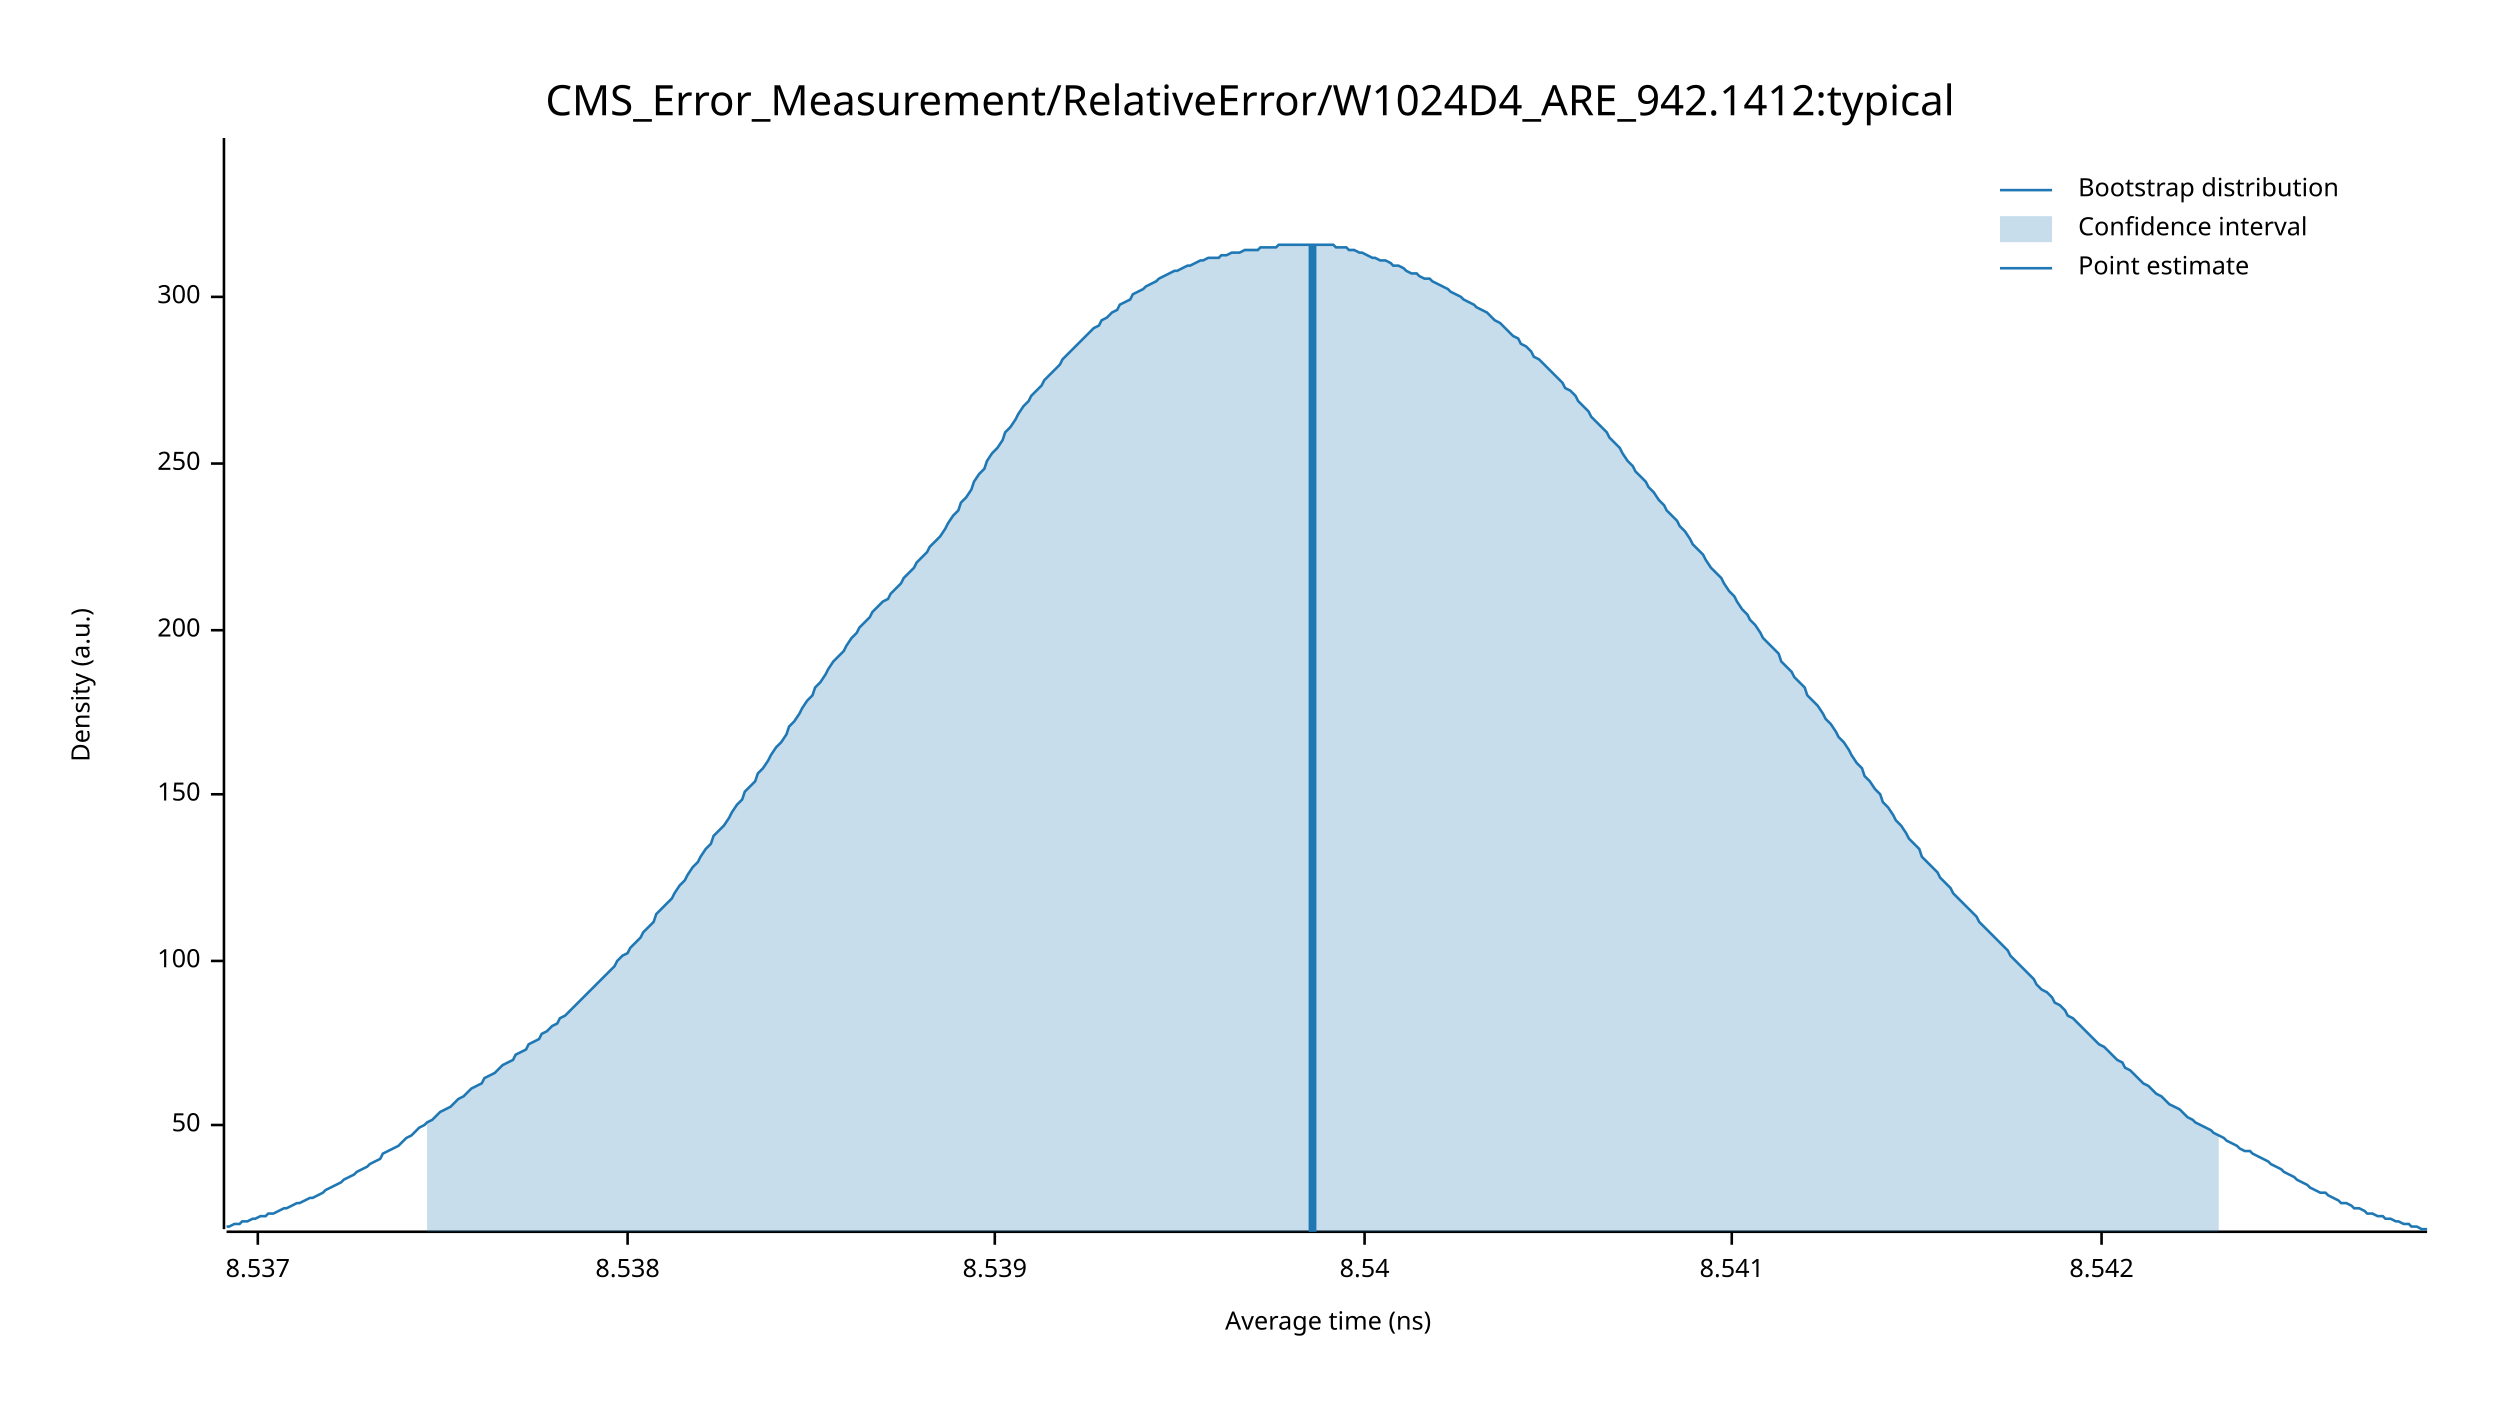
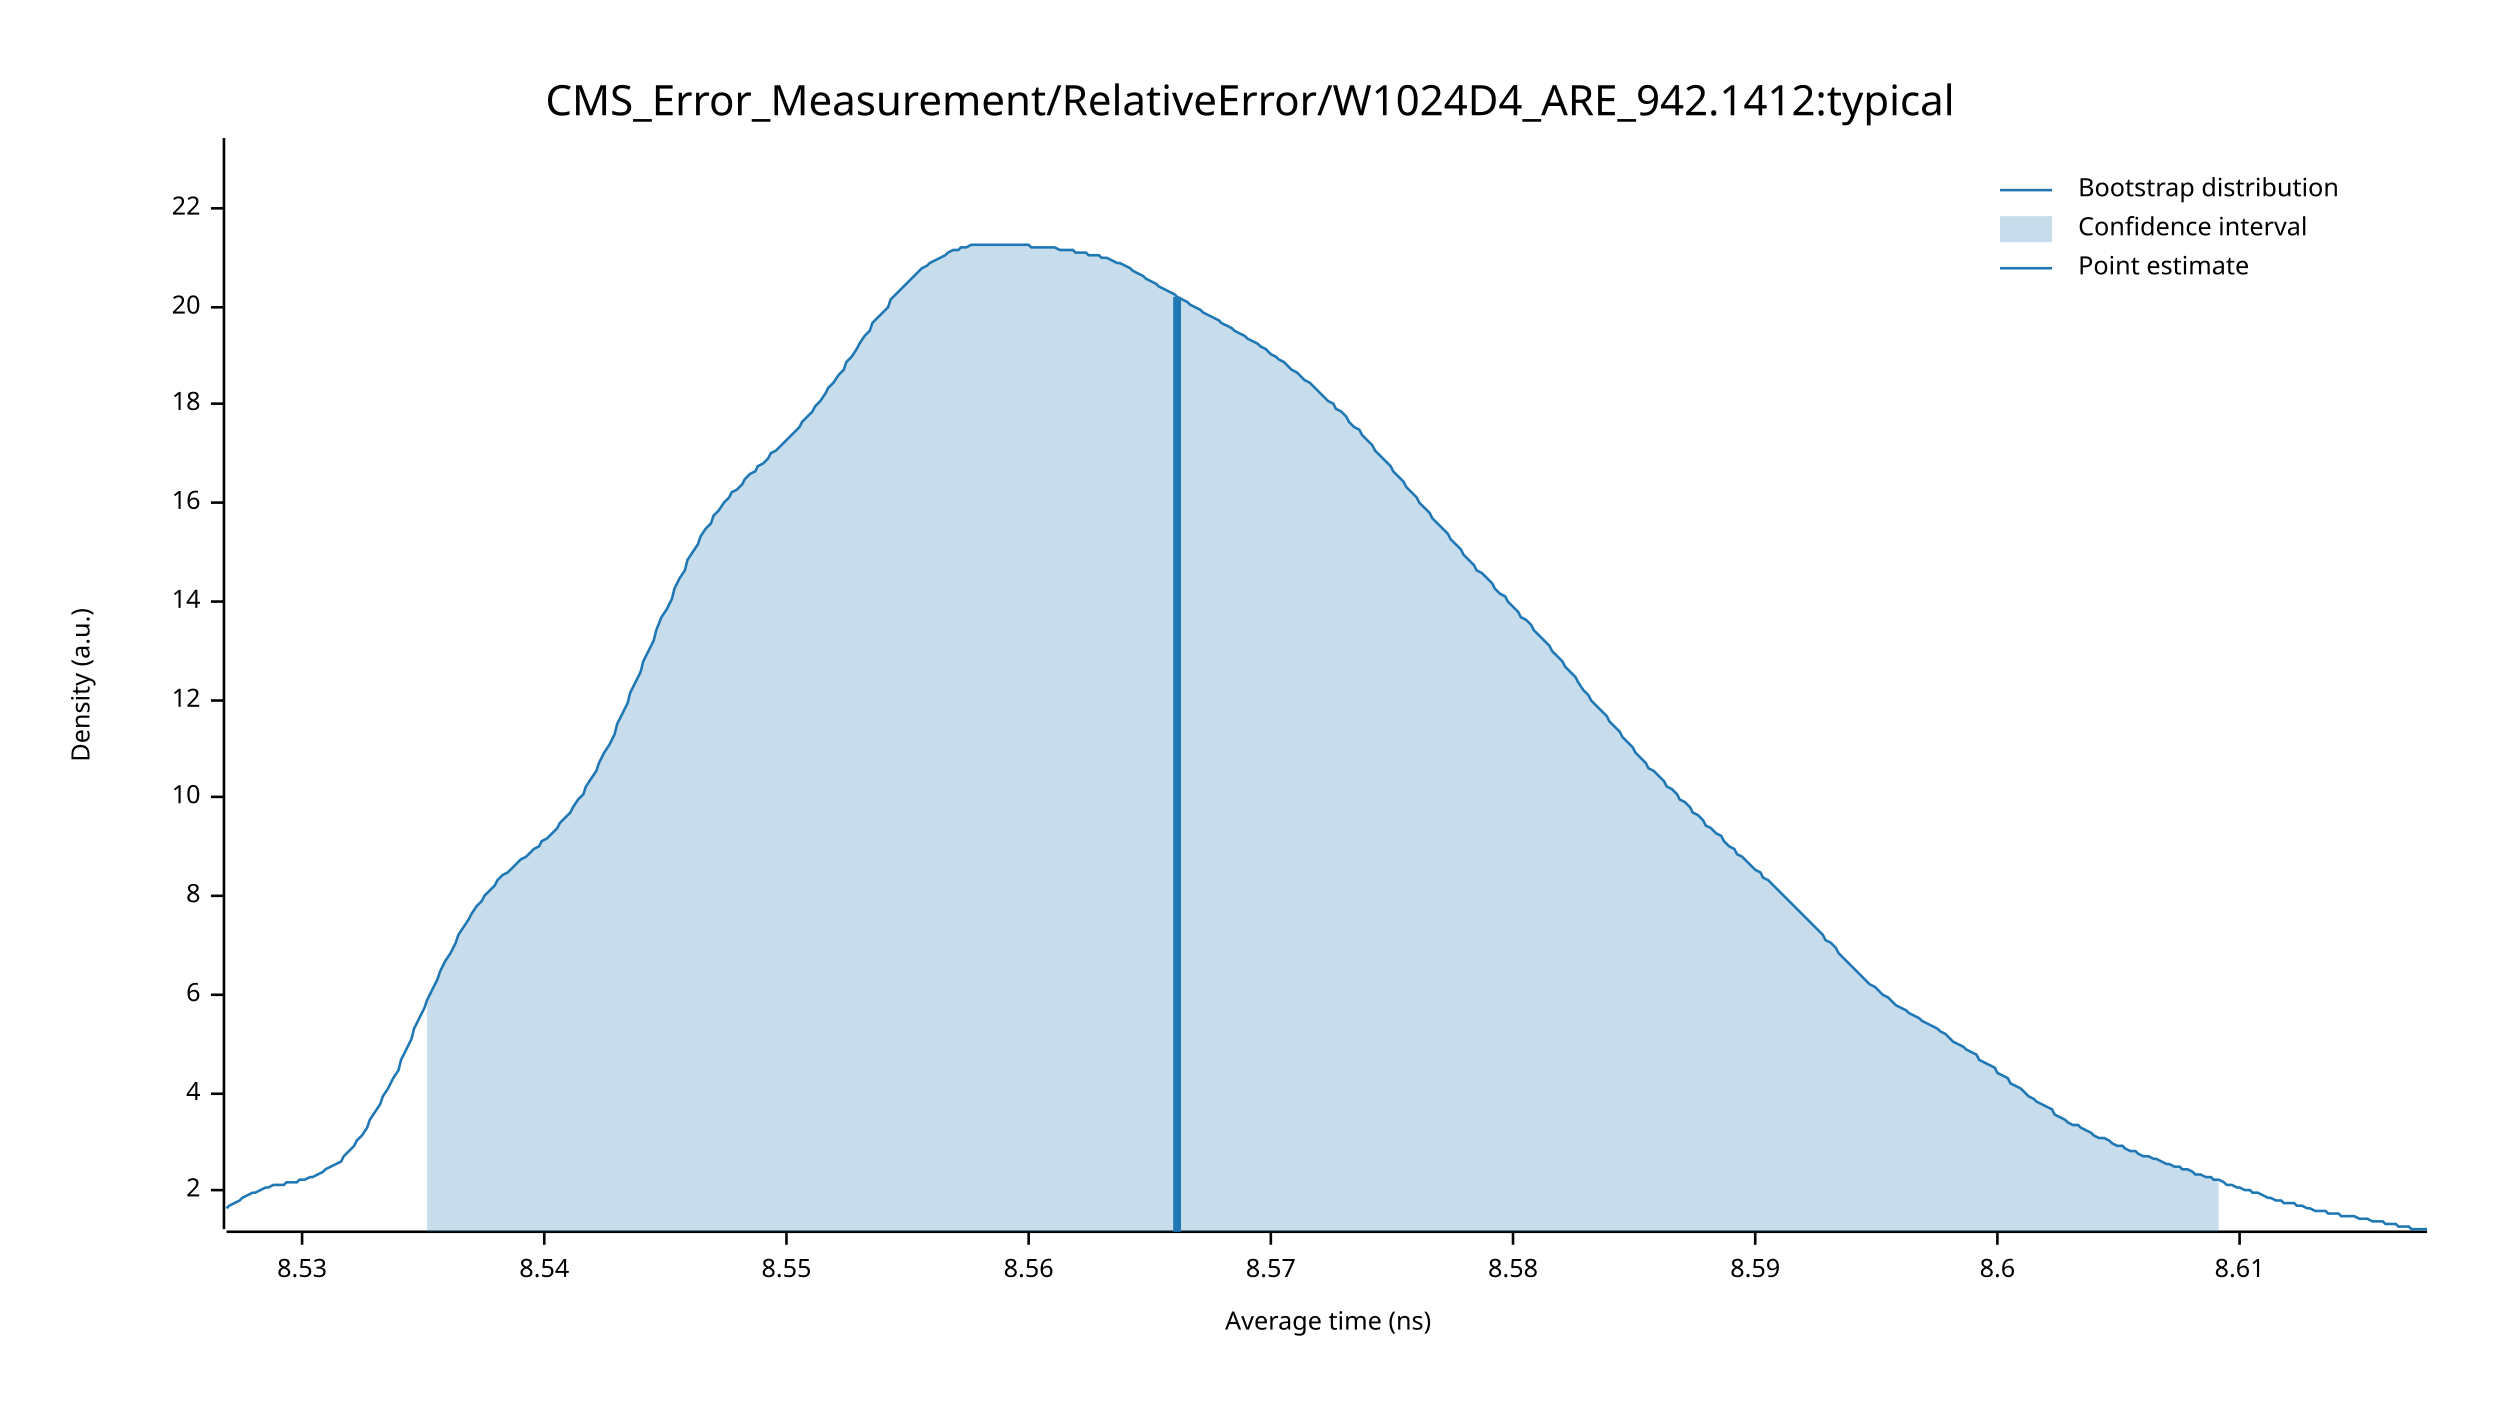
<svg xmlns="http://www.w3.org/2000/svg" width="960" height="540" viewBox="0 0 960 540">
  <text x="480" y="32" dy="0.76em" text-anchor="middle" font-family="sans-serif" font-size="16.129" opacity="1" fill="#000000">
CMS_Error_Measurement/RelativeError/W1024D4_ARE_942.1412:typical
</text>
  <text x="27" y="263" dy="0.76em" text-anchor="middle" font-family="sans-serif" font-size="9.677" opacity="1" fill="#000000" transform="rotate(270, 27, 263)">
Density (a.u.)
</text>
  <text x="510" y="513" dy="-0.5ex" text-anchor="middle" font-family="sans-serif" font-size="9.677" opacity="1" fill="#000000">
Average time (ns)
</text>
  <polyline fill="none" opacity="1" stroke="#000000" stroke-width="1" points="86,53 86,472 " />
-   <text x="77" y="432" dy="0.5ex" text-anchor="end" font-family="sans-serif" font-size="9.677" opacity="1" fill="#000000">
- 50
+   <text x="77" y="457" dy="0.5ex" text-anchor="end" font-family="sans-serif" font-size="9.677" opacity="1" fill="#000000">
+ 2
</text>
-   <polyline fill="none" opacity="1" stroke="#000000" stroke-width="1" points="81,432 86,432 " />
-   <text x="77" y="369" dy="0.5ex" text-anchor="end" font-family="sans-serif" font-size="9.677" opacity="1" fill="#000000">
- 100
+   <polyline fill="none" opacity="1" stroke="#000000" stroke-width="1" points="81,457 86,457 " />
+   <text x="77" y="420" dy="0.5ex" text-anchor="end" font-family="sans-serif" font-size="9.677" opacity="1" fill="#000000">
+ 4
</text>
-   <polyline fill="none" opacity="1" stroke="#000000" stroke-width="1" points="81,369 86,369 " />
-   <text x="77" y="305" dy="0.5ex" text-anchor="end" font-family="sans-serif" font-size="9.677" opacity="1" fill="#000000">
- 150
+   <polyline fill="none" opacity="1" stroke="#000000" stroke-width="1" points="81,420 86,420 " />
+   <text x="77" y="382" dy="0.5ex" text-anchor="end" font-family="sans-serif" font-size="9.677" opacity="1" fill="#000000">
+ 6
</text>
-   <polyline fill="none" opacity="1" stroke="#000000" stroke-width="1" points="81,305 86,305 " />
-   <text x="77" y="242" dy="0.5ex" text-anchor="end" font-family="sans-serif" font-size="9.677" opacity="1" fill="#000000">
- 200
+   <polyline fill="none" opacity="1" stroke="#000000" stroke-width="1" points="81,382 86,382 " />
+   <text x="77" y="344" dy="0.5ex" text-anchor="end" font-family="sans-serif" font-size="9.677" opacity="1" fill="#000000">
+ 8
</text>
-   <polyline fill="none" opacity="1" stroke="#000000" stroke-width="1" points="81,242 86,242 " />
-   <text x="77" y="178" dy="0.5ex" text-anchor="end" font-family="sans-serif" font-size="9.677" opacity="1" fill="#000000">
- 250
+   <polyline fill="none" opacity="1" stroke="#000000" stroke-width="1" points="81,344 86,344 " />
+   <text x="77" y="306" dy="0.5ex" text-anchor="end" font-family="sans-serif" font-size="9.677" opacity="1" fill="#000000">
+ 10
</text>
-   <polyline fill="none" opacity="1" stroke="#000000" stroke-width="1" points="81,178 86,178 " />
-   <text x="77" y="114" dy="0.5ex" text-anchor="end" font-family="sans-serif" font-size="9.677" opacity="1" fill="#000000">
- 300
+   <polyline fill="none" opacity="1" stroke="#000000" stroke-width="1" points="81,306 86,306 " />
+   <text x="77" y="269" dy="0.5ex" text-anchor="end" font-family="sans-serif" font-size="9.677" opacity="1" fill="#000000">
+ 12
</text>
-   <polyline fill="none" opacity="1" stroke="#000000" stroke-width="1" points="81,114 86,114 " />
+   <polyline fill="none" opacity="1" stroke="#000000" stroke-width="1" points="81,269 86,269 " />
+   <text x="77" y="231" dy="0.5ex" text-anchor="end" font-family="sans-serif" font-size="9.677" opacity="1" fill="#000000">
+ 14
+ </text>
+   <polyline fill="none" opacity="1" stroke="#000000" stroke-width="1" points="81,231 86,231 " />
+   <text x="77" y="193" dy="0.5ex" text-anchor="end" font-family="sans-serif" font-size="9.677" opacity="1" fill="#000000">
+ 16
+ </text>
+   <polyline fill="none" opacity="1" stroke="#000000" stroke-width="1" points="81,193 86,193 " />
+   <text x="77" y="155" dy="0.5ex" text-anchor="end" font-family="sans-serif" font-size="9.677" opacity="1" fill="#000000">
+ 18
+ </text>
+   <polyline fill="none" opacity="1" stroke="#000000" stroke-width="1" points="81,155 86,155 " />
+   <text x="77" y="118" dy="0.5ex" text-anchor="end" font-family="sans-serif" font-size="9.677" opacity="1" fill="#000000">
+ 20
+ </text>
+   <polyline fill="none" opacity="1" stroke="#000000" stroke-width="1" points="81,118 86,118 " />
+   <text x="77" y="80" dy="0.5ex" text-anchor="end" font-family="sans-serif" font-size="9.677" opacity="1" fill="#000000">
+ 22
+ </text>
+   <polyline fill="none" opacity="1" stroke="#000000" stroke-width="1" points="81,80 86,80 " />
  <polyline fill="none" opacity="1" stroke="#000000" stroke-width="1" points="87,473 932,473 " />
-   <text x="99" y="483" dy="0.76em" text-anchor="middle" font-family="sans-serif" font-size="9.677" opacity="1" fill="#000000">
- 8.537
+   <text x="116" y="483" dy="0.76em" text-anchor="middle" font-family="sans-serif" font-size="9.677" opacity="1" fill="#000000">
+ 8.53
</text>
-   <polyline fill="none" opacity="1" stroke="#000000" stroke-width="1" points="99,473 99,478 " />
-   <text x="241" y="483" dy="0.76em" text-anchor="middle" font-family="sans-serif" font-size="9.677" opacity="1" fill="#000000">
- 8.538
- </text>
-   <polyline fill="none" opacity="1" stroke="#000000" stroke-width="1" points="241,473 241,478 " />
-   <text x="382" y="483" dy="0.76em" text-anchor="middle" font-family="sans-serif" font-size="9.677" opacity="1" fill="#000000">
- 8.539
- </text>
-   <polyline fill="none" opacity="1" stroke="#000000" stroke-width="1" points="382,473 382,478 " />
-   <text x="524" y="483" dy="0.76em" text-anchor="middle" font-family="sans-serif" font-size="9.677" opacity="1" fill="#000000">
+   <polyline fill="none" opacity="1" stroke="#000000" stroke-width="1" points="116,473 116,478 " />
+   <text x="209" y="483" dy="0.76em" text-anchor="middle" font-family="sans-serif" font-size="9.677" opacity="1" fill="#000000">
8.54
</text>
-   <polyline fill="none" opacity="1" stroke="#000000" stroke-width="1" points="524,473 524,478 " />
-   <text x="665" y="483" dy="0.76em" text-anchor="middle" font-family="sans-serif" font-size="9.677" opacity="1" fill="#000000">
- 8.541
+   <polyline fill="none" opacity="1" stroke="#000000" stroke-width="1" points="209,473 209,478 " />
+   <text x="302" y="483" dy="0.76em" text-anchor="middle" font-family="sans-serif" font-size="9.677" opacity="1" fill="#000000">
+ 8.55
</text>
-   <polyline fill="none" opacity="1" stroke="#000000" stroke-width="1" points="665,473 665,478 " />
-   <text x="807" y="483" dy="0.76em" text-anchor="middle" font-family="sans-serif" font-size="9.677" opacity="1" fill="#000000">
- 8.542
+   <polyline fill="none" opacity="1" stroke="#000000" stroke-width="1" points="302,473 302,478 " />
+   <text x="395" y="483" dy="0.76em" text-anchor="middle" font-family="sans-serif" font-size="9.677" opacity="1" fill="#000000">
+ 8.56
</text>
-   <polyline fill="none" opacity="1" stroke="#000000" stroke-width="1" points="807,473 807,478 " />
-   <polyline fill="none" opacity="1" stroke="#1F78B4" stroke-width="1" points="87,471 88,471 90,470 92,470 93,469 95,469 97,468 98,468 100,467 102,467 103,466 105,466 107,465 109,464 110,464 112,463 114,462 115,462 117,461 119,460 120,460 122,459 124,458 125,457 127,456 129,455 131,454 132,453 134,452 136,451 137,450 139,449 141,448 142,447 144,446 146,445 147,443 149,442 151,441 153,440 154,439 156,437 158,436 159,435 161,433 163,432 164,431 166,430 168,428 169,427 171,426 173,425 175,423 176,422 178,421 180,419 181,418 183,417 185,416 186,414 188,413 190,412 191,411 193,409 195,408 197,407 198,405 200,404 202,403 203,401 205,400 207,399 208,397 210,396 212,394 214,393 215,391 217,390 219,388 220,387 222,385 224,383 225,382 227,380 229,378 230,377 232,375 234,373 236,371 237,369 239,367 241,366 242,364 244,362 246,360 247,358 249,356 251,354 252,351 254,349 256,347 258,345 259,343 261,340 263,338 264,336 266,333 268,331 269,329 271,326 273,324 274,321 276,319 278,317 280,314 281,312 283,309 285,307 286,304 288,302 290,300 291,297 293,295 295,292 296,290 298,287 300,285 302,282 303,279 305,277 307,274 308,272 310,269 312,267 313,264 315,262 317,259 318,257 320,254 322,252 324,250 325,248 327,245 329,243 330,241 332,239 334,237 335,235 337,233 339,231 341,230 342,228 344,226 346,224 347,222 349,220 351,218 352,216 354,214 356,212 357,210 359,208 361,206 363,203 364,201 366,198 368,196 369,193 371,191 373,188 374,185 376,182 378,180 379,177 381,174 383,172 385,169 386,166 388,164 390,161 391,159 393,156 395,154 396,152 398,150 400,148 401,146 403,144 405,142 407,140 408,138 410,136 412,134 413,133 415,131 417,129 418,128 420,126 422,125 423,123 425,122 427,120 429,119 430,117 432,116 434,115 435,113 437,112 439,111 440,110 442,109 444,108 445,107 447,106 449,105 451,104 452,104 454,103 456,102 457,102 459,101 461,100 462,100 464,99 466,99 468,99 469,98 471,98 473,97 474,97 476,97 478,96 479,96 481,96 483,96 484,95 486,95 488,95 490,95 491,94 493,94 495,94 496,94 498,94 500,94 501,94 503,94 505,94 506,94 508,94 510,94 512,94 513,95 515,95 517,95 518,96 520,96 522,97 523,97 525,98 527,99 528,99 530,100 532,100 534,101 535,102 537,102 539,103 540,104 542,105 544,105 545,106 547,107 549,107 550,108 552,109 554,110 556,111 557,112 559,113 561,114 562,115 564,116 566,117 567,118 569,119 571,120 573,122 574,123 576,124 578,126 579,127 581,129 583,130 584,132 586,133 588,135 589,137 591,138 593,140 595,142 596,143 598,145 600,147 601,149 603,150 605,152 606,154 608,156 610,158 611,160 613,162 615,164 617,166 618,168 620,170 622,172 623,174 625,177 627,179 628,181 630,183 632,185 633,187 635,189 637,192 639,194 640,196 642,198 644,200 645,202 647,204 649,207 650,209 652,211 654,213 655,215 657,218 659,220 661,222 662,224 664,227 666,229 667,231 669,234 671,236 672,238 674,240 676,243 677,245 679,247 681,249 683,251 684,254 686,256 688,258 689,260 691,262 693,264 694,267 696,269 698,271 700,274 701,276 703,278 705,281 706,283 708,285 710,288 711,290 713,293 715,295 716,298 718,300 720,303 722,305 723,308 725,310 727,313 728,315 730,317 732,320 733,322 735,324 737,326 738,329 740,331 742,333 744,335 745,337 747,339 749,341 750,343 752,345 754,347 755,348 757,350 759,352 760,354 762,356 764,358 766,360 767,361 769,363 771,365 772,367 774,369 776,371 777,372 779,374 781,376 782,378 784,380 786,381 788,383 789,385 791,386 793,388 794,390 796,391 798,393 799,394 801,396 803,398 804,399 806,401 808,402 810,404 811,405 813,407 815,408 816,410 818,411 820,413 821,414 823,416 825,417 827,419 828,420 830,421 832,423 833,424 835,425 837,426 838,427 840,429 842,430 843,431 845,432 847,433 849,434 850,435 852,436 854,437 855,438 857,439 859,440 860,441 862,442 864,442 865,443 867,444 869,445 871,446 872,447 874,448 876,449 877,450 879,451 881,452 882,453 884,454 886,455 887,456 889,457 891,458 893,458 894,459 896,460 898,461 899,462 901,462 903,463 904,464 906,464 908,465 909,466 911,466 913,467 915,467 916,468 918,468 920,469 921,469 923,470 925,470 926,471 928,471 930,472 932,472 " />
-   <polygon opacity="0.25" fill="#1F78B4" points="164,431 166,430 168,428 169,427 171,426 173,425 175,423 176,422 178,421 180,419 181,418 183,417 185,416 186,414 188,413 190,412 191,411 193,409 195,408 197,407 198,405 200,404 202,403 203,401 205,400 207,399 208,397 210,396 212,394 214,393 215,391 217,390 219,388 220,387 222,385 224,383 225,382 227,380 229,378 230,377 232,375 234,373 236,371 237,369 239,367 241,366 242,364 244,362 246,360 247,358 249,356 251,354 252,351 254,349 256,347 258,345 259,343 261,340 263,338 264,336 266,333 268,331 269,329 271,326 273,324 274,321 276,319 278,317 280,314 281,312 283,309 285,307 286,304 288,302 290,300 291,297 293,295 295,292 296,290 298,287 300,285 302,282 303,279 305,277 307,274 308,272 310,269 312,267 313,264 315,262 317,259 318,257 320,254 322,252 324,250 325,248 327,245 329,243 330,241 332,239 334,237 335,235 337,233 339,231 341,230 342,228 344,226 346,224 347,222 349,220 351,218 352,216 354,214 356,212 357,210 359,208 361,206 363,203 364,201 366,198 368,196 369,193 371,191 373,188 374,185 376,182 378,180 379,177 381,174 383,172 385,169 386,166 388,164 390,161 391,159 393,156 395,154 396,152 398,150 400,148 401,146 403,144 405,142 407,140 408,138 410,136 412,134 413,133 415,131 417,129 418,128 420,126 422,125 423,123 425,122 427,120 429,119 430,117 432,116 434,115 435,113 437,112 439,111 440,110 442,109 444,108 445,107 447,106 449,105 451,104 452,104 454,103 456,102 457,102 459,101 461,100 462,100 464,99 466,99 468,99 469,98 471,98 473,97 474,97 476,97 478,96 479,96 481,96 483,96 484,95 486,95 488,95 490,95 491,94 493,94 495,94 496,94 498,94 500,94 501,94 503,94 505,94 506,94 508,94 510,94 512,94 513,95 515,95 517,95 518,96 520,96 522,97 523,97 525,98 527,99 528,99 530,100 532,100 534,101 535,102 537,102 539,103 540,104 542,105 544,105 545,106 547,107 549,107 550,108 552,109 554,110 556,111 557,112 559,113 561,114 562,115 564,116 566,117 567,118 569,119 571,120 573,122 574,123 576,124 578,126 579,127 581,129 583,130 584,132 586,133 588,135 589,137 591,138 593,140 595,142 596,143 598,145 600,147 601,149 603,150 605,152 606,154 608,156 610,158 611,160 613,162 615,164 617,166 618,168 620,170 622,172 623,174 625,177 627,179 628,181 630,183 632,185 633,187 635,189 637,192 639,194 640,196 642,198 644,200 645,202 647,204 649,207 650,209 652,211 654,213 655,215 657,218 659,220 661,222 662,224 664,227 666,229 667,231 669,234 671,236 672,238 674,240 676,243 677,245 679,247 681,249 683,251 684,254 686,256 688,258 689,260 691,262 693,264 694,267 696,269 698,271 700,274 701,276 703,278 705,281 706,283 708,285 710,288 711,290 713,293 715,295 716,298 718,300 720,303 722,305 723,308 725,310 727,313 728,315 730,317 732,320 733,322 735,324 737,326 738,329 740,331 742,333 744,335 745,337 747,339 749,341 750,343 752,345 754,347 755,348 757,350 759,352 760,354 762,356 764,358 766,360 767,361 769,363 771,365 772,367 774,369 776,371 777,372 779,374 781,376 782,378 784,380 786,381 788,383 789,385 791,386 793,388 794,390 796,391 798,393 799,394 801,396 803,398 804,399 806,401 808,402 810,404 811,405 813,407 815,408 816,410 818,411 820,413 821,414 823,416 825,417 827,419 828,420 830,421 832,423 833,424 835,425 837,426 838,427 840,429 842,430 843,431 845,432 847,433 849,434 850,435 852,436 852,473 164,473 " />
-   <polyline fill="none" opacity="1" stroke="#1F78B4" stroke-width="3" points="504,473 504,94 " />
+   <polyline fill="none" opacity="1" stroke="#000000" stroke-width="1" points="395,473 395,478 " />
+   <text x="488" y="483" dy="0.76em" text-anchor="middle" font-family="sans-serif" font-size="9.677" opacity="1" fill="#000000">
+ 8.57
+ </text>
+   <polyline fill="none" opacity="1" stroke="#000000" stroke-width="1" points="488,473 488,478 " />
+   <text x="581" y="483" dy="0.76em" text-anchor="middle" font-family="sans-serif" font-size="9.677" opacity="1" fill="#000000">
+ 8.58
+ </text>
+   <polyline fill="none" opacity="1" stroke="#000000" stroke-width="1" points="581,473 581,478 " />
+   <text x="674" y="483" dy="0.76em" text-anchor="middle" font-family="sans-serif" font-size="9.677" opacity="1" fill="#000000">
+ 8.59
+ </text>
+   <polyline fill="none" opacity="1" stroke="#000000" stroke-width="1" points="674,473 674,478 " />
+   <text x="767" y="483" dy="0.76em" text-anchor="middle" font-family="sans-serif" font-size="9.677" opacity="1" fill="#000000">
+ 8.6
+ </text>
+   <polyline fill="none" opacity="1" stroke="#000000" stroke-width="1" points="767,473 767,478 " />
+   <text x="860" y="483" dy="0.76em" text-anchor="middle" font-family="sans-serif" font-size="9.677" opacity="1" fill="#000000">
+ 8.61
+ </text>
+   <polyline fill="none" opacity="1" stroke="#000000" stroke-width="1" points="860,473 860,478 " />
+   <polyline fill="none" opacity="1" stroke="#1F78B4" stroke-width="1" points="87,464 88,463 90,462 92,461 93,460 95,459 97,458 98,458 100,457 102,456 103,456 105,455 107,455 109,455 110,454 112,454 114,454 115,453 117,453 119,452 120,452 122,451 124,450 125,449 127,448 129,447 131,446 132,444 134,442 136,440 137,438 139,436 141,433 142,430 144,427 146,424 147,421 149,418 151,414 153,411 154,407 156,403 158,399 159,395 161,391 163,387 164,384 166,380 168,376 169,373 171,369 173,366 175,362 176,359 178,356 180,353 181,351 183,348 185,346 186,344 188,342 190,340 191,338 193,336 195,335 197,333 198,332 200,330 202,329 203,328 205,326 207,325 208,323 210,322 212,320 214,318 215,316 217,314 219,312 220,310 222,307 224,305 225,302 227,299 229,296 230,293 232,289 234,286 236,282 237,278 239,274 241,270 242,266 244,262 246,258 247,254 249,250 251,246 252,242 254,237 256,234 258,230 259,226 261,222 263,219 264,215 266,212 268,209 269,206 271,203 273,201 274,198 276,196 278,193 280,191 281,189 283,188 285,186 286,184 288,182 290,181 291,179 293,178 295,176 296,174 298,173 300,171 302,169 303,168 305,166 307,164 308,162 310,160 312,158 313,156 315,154 317,151 318,149 320,147 322,144 324,142 325,139 327,137 329,134 330,132 332,129 334,127 335,124 337,122 339,120 341,118 342,115 344,113 346,111 347,110 349,108 351,106 352,105 354,103 356,102 357,101 359,100 361,99 363,98 364,97 366,96 368,96 369,95 371,95 373,94 374,94 376,94 378,94 379,94 381,94 383,94 385,94 386,94 388,94 390,94 391,94 393,94 395,94 396,95 398,95 400,95 401,95 403,95 405,95 407,96 408,96 410,96 412,96 413,97 415,97 417,97 418,98 420,98 422,98 423,99 425,99 427,100 429,101 430,101 432,102 434,103 435,104 437,105 439,106 440,107 442,108 444,109 445,110 447,111 449,112 451,113 452,114 454,115 456,116 457,117 459,118 461,119 462,120 464,121 466,122 468,123 469,124 471,125 473,126 474,127 476,128 478,129 479,130 481,131 483,132 484,133 486,134 488,136 490,137 491,138 493,139 495,141 496,142 498,143 500,145 501,146 503,147 505,149 506,150 508,152 510,154 512,155 513,157 515,158 517,160 518,162 520,164 522,165 523,167 525,169 527,171 528,173 530,175 532,177 534,179 535,181 537,183 539,185 540,187 542,189 544,191 545,193 547,195 549,197 550,199 552,201 554,203 556,205 557,207 559,209 561,211 562,213 564,215 566,217 567,219 569,220 571,222 573,224 574,226 576,228 578,229 579,231 581,233 583,235 584,237 586,238 588,240 589,242 591,244 593,246 595,248 596,250 598,252 600,254 601,256 603,258 605,260 606,262 608,265 610,267 611,269 613,271 615,273 617,275 618,277 620,279 622,281 623,283 625,285 627,287 628,289 630,291 632,293 633,295 635,296 637,298 639,300 640,302 642,303 644,305 645,307 647,308 649,310 650,312 652,313 654,315 655,317 657,318 659,320 661,321 662,323 664,325 666,326 667,328 669,329 671,331 672,332 674,334 676,335 677,337 679,338 681,340 683,342 684,343 686,345 688,347 689,348 691,350 693,352 694,353 696,355 698,357 700,359 701,361 703,362 705,364 706,366 708,368 710,370 711,371 713,373 715,375 716,376 718,378 720,379 722,381 723,382 725,383 727,385 728,386 730,387 732,388 733,389 735,390 737,391 738,392 740,393 742,394 744,395 745,396 747,397 749,399 750,400 752,401 754,402 755,403 757,404 759,405 760,407 762,408 764,409 766,410 767,412 769,413 771,414 772,416 774,417 776,418 777,419 779,421 781,422 782,423 784,424 786,425 788,426 789,428 791,429 793,430 794,431 796,432 798,432 799,433 801,434 803,435 804,436 806,437 808,437 810,438 811,439 813,440 815,440 816,441 818,442 820,442 821,443 823,444 825,444 827,445 828,445 830,446 832,447 833,447 835,448 837,448 838,449 840,449 842,450 843,451 845,451 847,452 849,452 850,453 852,453 854,454 855,455 857,455 859,456 860,456 862,457 864,457 865,458 867,458 869,459 871,460 872,460 874,461 876,461 877,462 879,462 881,462 882,463 884,463 886,464 887,464 889,465 891,465 893,465 894,466 896,466 898,466 899,467 901,467 903,467 904,467 906,468 908,468 909,468 911,469 913,469 915,469 916,470 918,470 920,470 921,471 923,471 925,471 926,472 928,472 930,472 932,472 " />
+   <polygon opacity="0.25" fill="#1F78B4" points="164,384 166,380 168,376 169,373 171,369 173,366 175,362 176,359 178,356 180,353 181,351 183,348 185,346 186,344 188,342 190,340 191,338 193,336 195,335 197,333 198,332 200,330 202,329 203,328 205,326 207,325 208,323 210,322 212,320 214,318 215,316 217,314 219,312 220,310 222,307 224,305 225,302 227,299 229,296 230,293 232,289 234,286 236,282 237,278 239,274 241,270 242,266 244,262 246,258 247,254 249,250 251,246 252,242 254,237 256,234 258,230 259,226 261,222 263,219 264,215 266,212 268,209 269,206 271,203 273,201 274,198 276,196 278,193 280,191 281,189 283,188 285,186 286,184 288,182 290,181 291,179 293,178 295,176 296,174 298,173 300,171 302,169 303,168 305,166 307,164 308,162 310,160 312,158 313,156 315,154 317,151 318,149 320,147 322,144 324,142 325,139 327,137 329,134 330,132 332,129 334,127 335,124 337,122 339,120 341,118 342,115 344,113 346,111 347,110 349,108 351,106 352,105 354,103 356,102 357,101 359,100 361,99 363,98 364,97 366,96 368,96 369,95 371,95 373,94 374,94 376,94 378,94 379,94 381,94 383,94 385,94 386,94 388,94 390,94 391,94 393,94 395,94 396,95 398,95 400,95 401,95 403,95 405,95 407,96 408,96 410,96 412,96 413,97 415,97 417,97 418,98 420,98 422,98 423,99 425,99 427,100 429,101 430,101 432,102 434,103 435,104 437,105 439,106 440,107 442,108 444,109 445,110 447,111 449,112 451,113 452,114 454,115 456,116 457,117 459,118 461,119 462,120 464,121 466,122 468,123 469,124 471,125 473,126 474,127 476,128 478,129 479,130 481,131 483,132 484,133 486,134 488,136 490,137 491,138 493,139 495,141 496,142 498,143 500,145 501,146 503,147 505,149 506,150 508,152 510,154 512,155 513,157 515,158 517,160 518,162 520,164 522,165 523,167 525,169 527,171 528,173 530,175 532,177 534,179 535,181 537,183 539,185 540,187 542,189 544,191 545,193 547,195 549,197 550,199 552,201 554,203 556,205 557,207 559,209 561,211 562,213 564,215 566,217 567,219 569,220 571,222 573,224 574,226 576,228 578,229 579,231 581,233 583,235 584,237 586,238 588,240 589,242 591,244 593,246 595,248 596,250 598,252 600,254 601,256 603,258 605,260 606,262 608,265 610,267 611,269 613,271 615,273 617,275 618,277 620,279 622,281 623,283 625,285 627,287 628,289 630,291 632,293 633,295 635,296 637,298 639,300 640,302 642,303 644,305 645,307 647,308 649,310 650,312 652,313 654,315 655,317 657,318 659,320 661,321 662,323 664,325 666,326 667,328 669,329 671,331 672,332 674,334 676,335 677,337 679,338 681,340 683,342 684,343 686,345 688,347 689,348 691,350 693,352 694,353 696,355 698,357 700,359 701,361 703,362 705,364 706,366 708,368 710,370 711,371 713,373 715,375 716,376 718,378 720,379 722,381 723,382 725,383 727,385 728,386 730,387 732,388 733,389 735,390 737,391 738,392 740,393 742,394 744,395 745,396 747,397 749,399 750,400 752,401 754,402 755,403 757,404 759,405 760,407 762,408 764,409 766,410 767,412 769,413 771,414 772,416 774,417 776,418 777,419 779,421 781,422 782,423 784,424 786,425 788,426 789,428 791,429 793,430 794,431 796,432 798,432 799,433 801,434 803,435 804,436 806,437 808,437 810,438 811,439 813,440 815,440 816,441 818,442 820,442 821,443 823,444 825,444 827,445 828,445 830,446 832,447 833,447 835,448 837,448 838,449 840,449 842,450 843,451 845,451 847,452 849,452 850,453 852,453 852,473 164,473 " />
+   <polyline fill="none" opacity="1" stroke="#1F78B4" stroke-width="3" points="452,473 452,114 " />
  <text x="798" y="68" dy="0.76em" text-anchor="start" font-family="sans-serif" font-size="9.677" opacity="1" fill="#000000">
Bootstrap distribution
</text>
  <text x="798" y="83" dy="0.76em" text-anchor="start" font-family="sans-serif" font-size="9.677" opacity="1" fill="#000000">
Confidence interval
</text>
  <text x="798" y="98" dy="0.76em" text-anchor="start" font-family="sans-serif" font-size="9.677" opacity="1" fill="#000000">
Point estimate
</text>
  <polyline fill="none" opacity="1" stroke="#1F78B4" stroke-width="1" points="768,73 788,73 " />
  <rect x="768" y="83" width="20" height="10" opacity="0.25" fill="#1F78B4" stroke="none" />
  <polyline fill="none" opacity="1" stroke="#1F78B4" stroke-width="1" points="768,103 788,103 " />
</svg>
